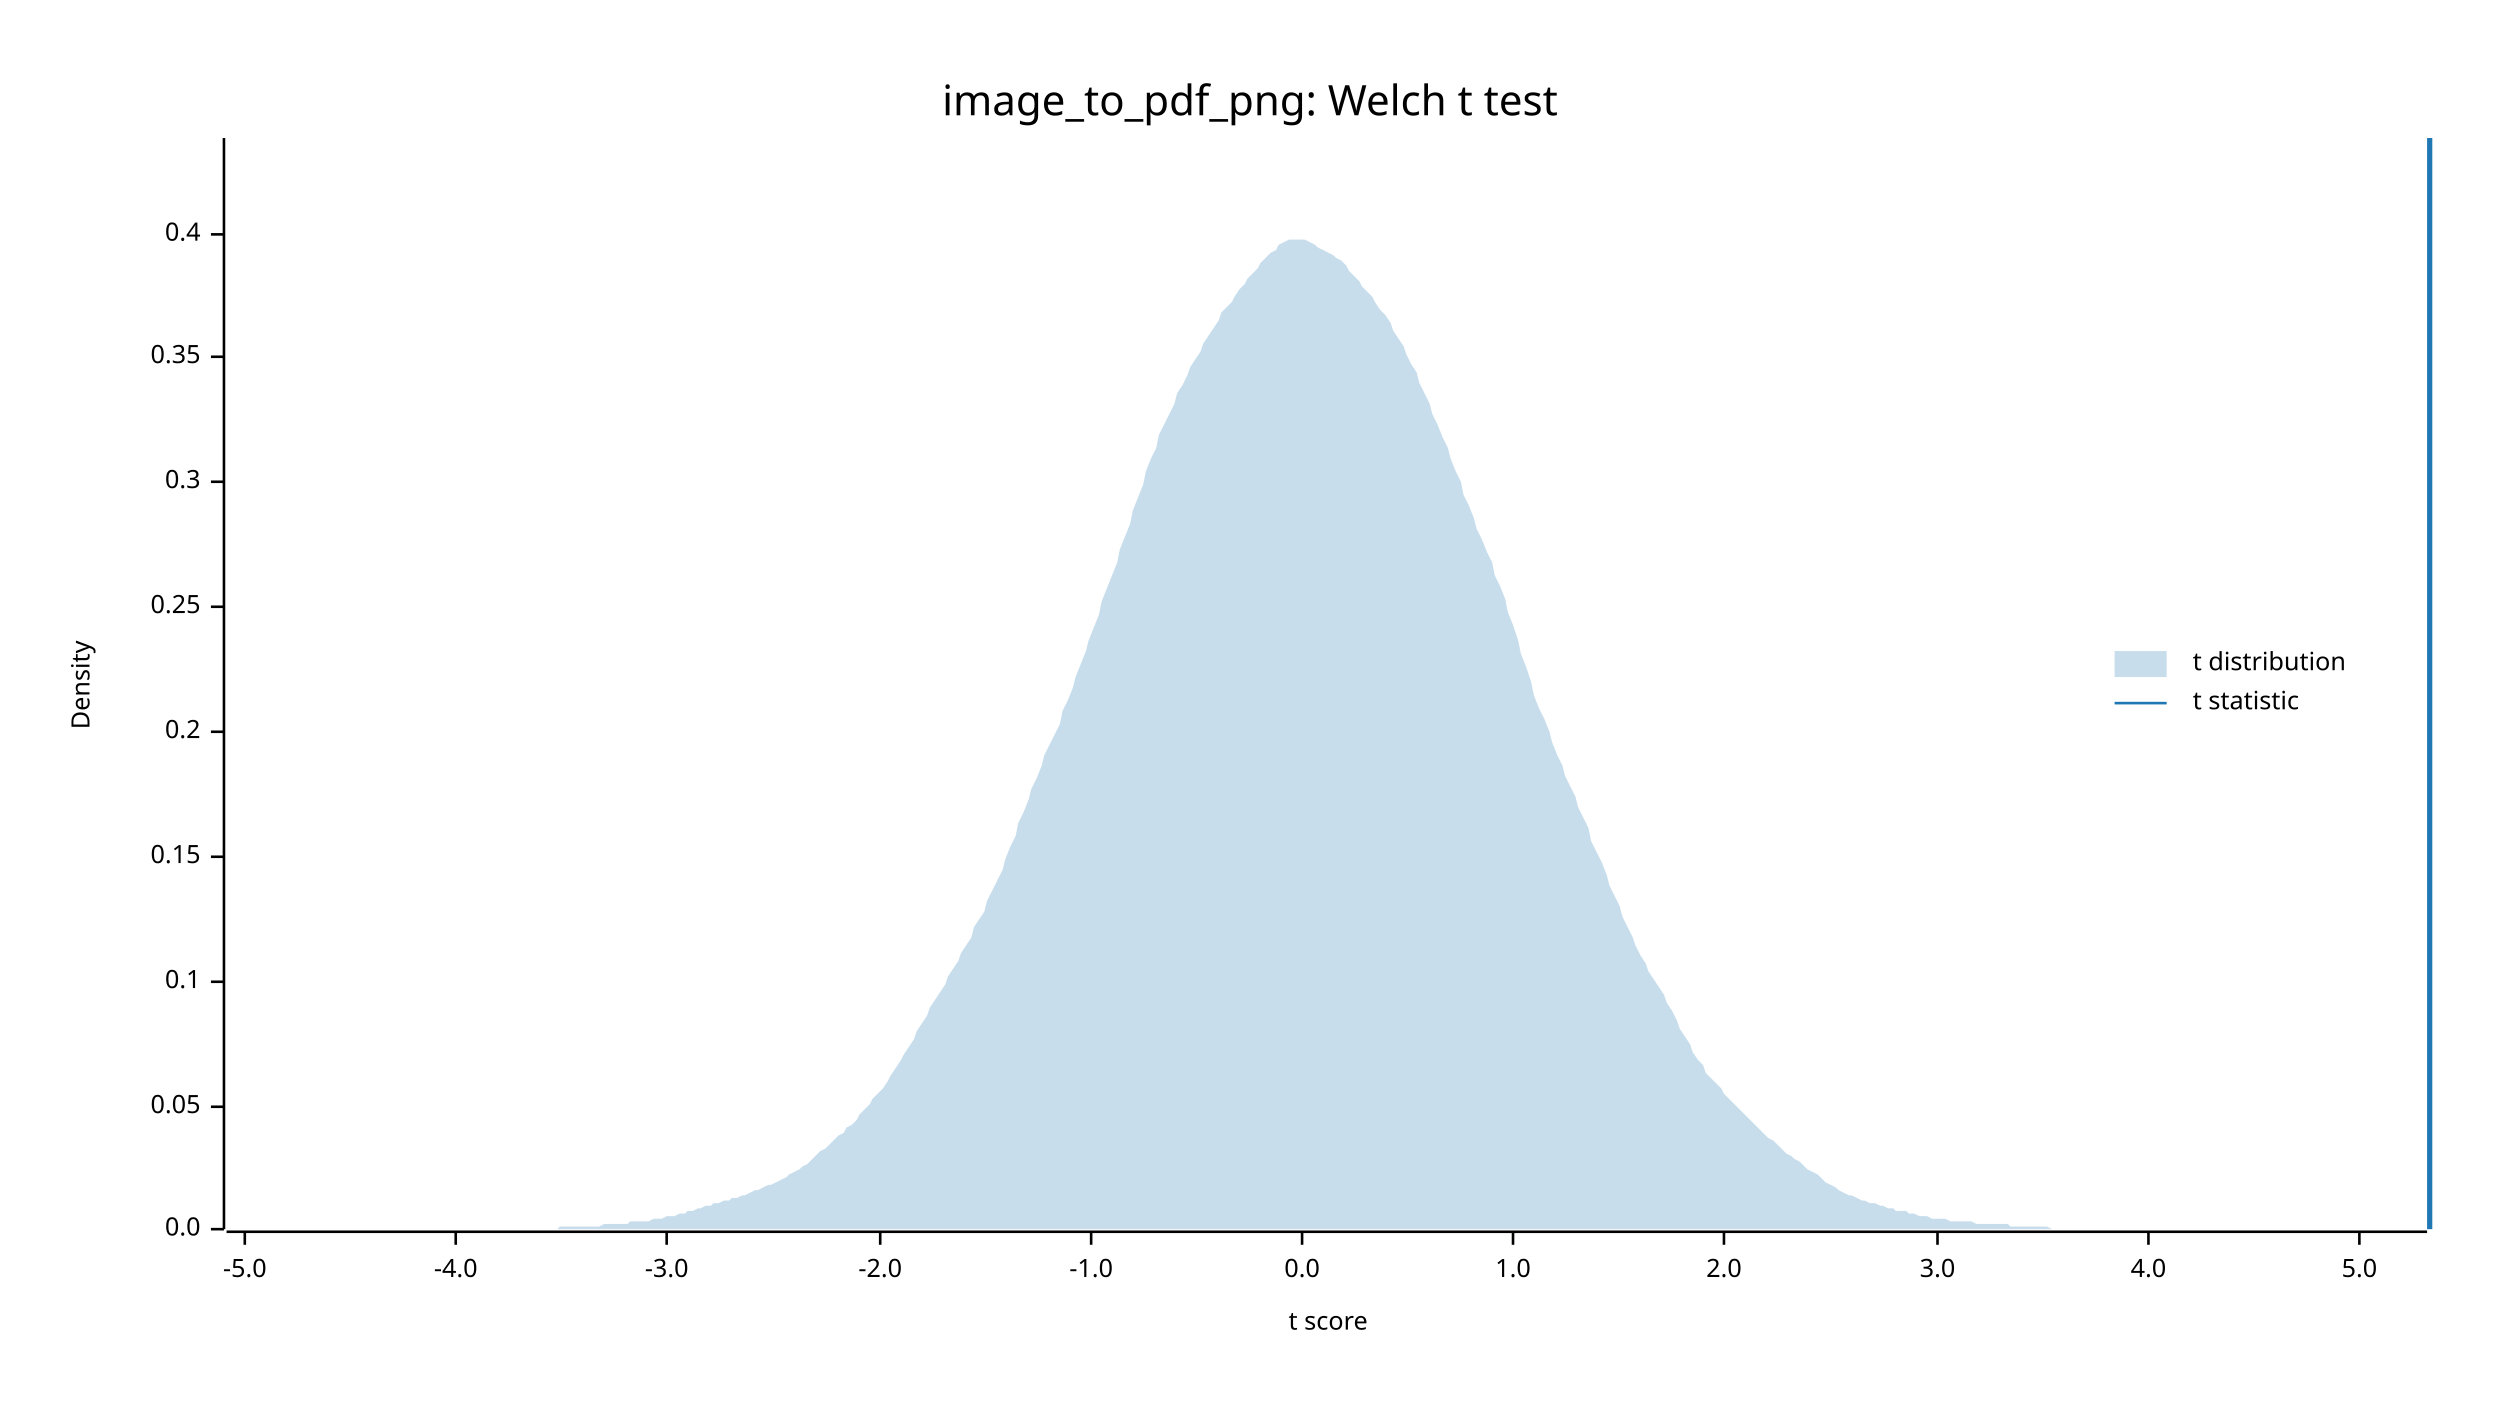
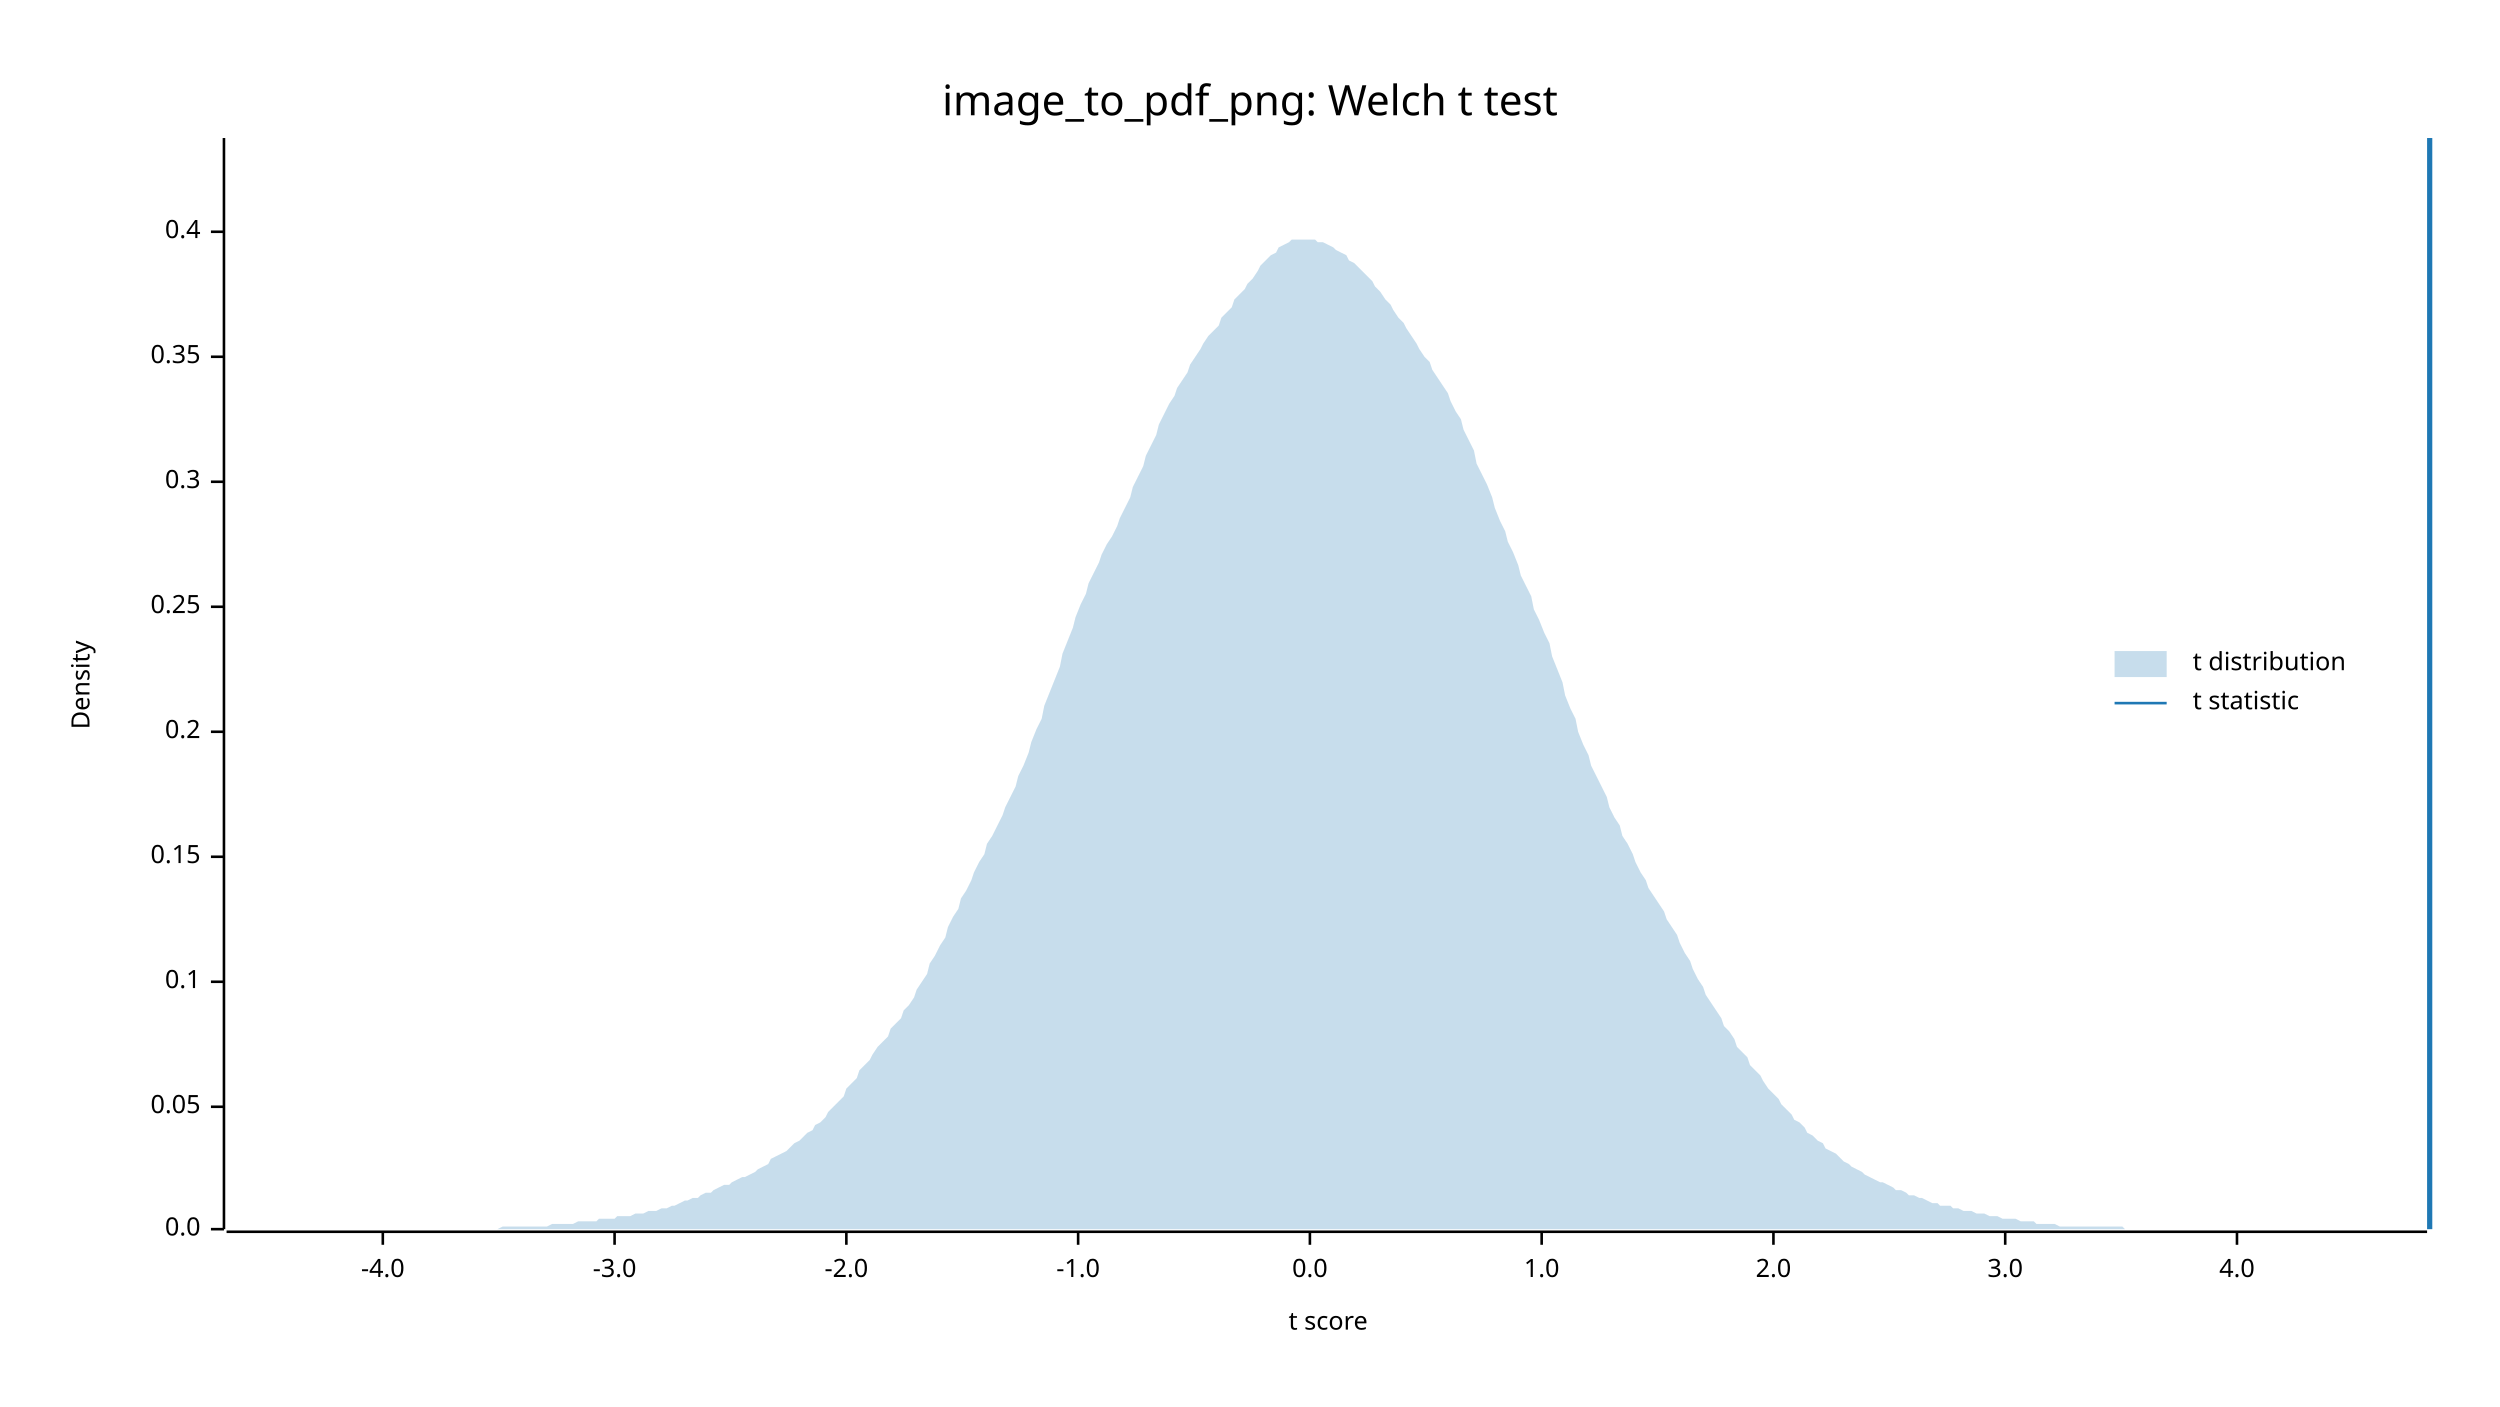
<svg xmlns="http://www.w3.org/2000/svg" width="960" height="540" viewBox="0 0 960 540">
  <text x="480" y="32" dy="0.76em" text-anchor="middle" font-family="sans-serif" font-size="16.129" opacity="1" fill="#000000">
image_to_pdf_png: Welch t test
</text>
  <text x="27" y="263" dy="0.76em" text-anchor="middle" font-family="sans-serif" font-size="9.677" opacity="1" fill="#000000" transform="rotate(270, 27, 263)">
Density
</text>
  <text x="510" y="513" dy="-0.5ex" text-anchor="middle" font-family="sans-serif" font-size="9.677" opacity="1" fill="#000000">
t score
</text>
  <polyline fill="none" opacity="1" stroke="#000000" stroke-width="1" points="86,53 86,472 " />
  <text x="77" y="472" dy="0.5ex" text-anchor="end" font-family="sans-serif" font-size="9.677" opacity="1" fill="#000000">
0.0
</text>
  <polyline fill="none" opacity="1" stroke="#000000" stroke-width="1" points="81,472 86,472 " />
  <text x="77" y="425" dy="0.5ex" text-anchor="end" font-family="sans-serif" font-size="9.677" opacity="1" fill="#000000">
0.05
</text>
  <polyline fill="none" opacity="1" stroke="#000000" stroke-width="1" points="81,425 86,425 " />
  <text x="77" y="377" dy="0.5ex" text-anchor="end" font-family="sans-serif" font-size="9.677" opacity="1" fill="#000000">
0.1
</text>
  <polyline fill="none" opacity="1" stroke="#000000" stroke-width="1" points="81,377 86,377 " />
  <text x="77" y="329" dy="0.5ex" text-anchor="end" font-family="sans-serif" font-size="9.677" opacity="1" fill="#000000">
0.15
</text>
  <polyline fill="none" opacity="1" stroke="#000000" stroke-width="1" points="81,329 86,329 " />
  <text x="77" y="281" dy="0.5ex" text-anchor="end" font-family="sans-serif" font-size="9.677" opacity="1" fill="#000000">
0.2
</text>
  <polyline fill="none" opacity="1" stroke="#000000" stroke-width="1" points="81,281 86,281 " />
  <text x="77" y="233" dy="0.5ex" text-anchor="end" font-family="sans-serif" font-size="9.677" opacity="1" fill="#000000">
0.25
</text>
  <polyline fill="none" opacity="1" stroke="#000000" stroke-width="1" points="81,233 86,233 " />
  <text x="77" y="185" dy="0.5ex" text-anchor="end" font-family="sans-serif" font-size="9.677" opacity="1" fill="#000000">
0.3
</text>
  <polyline fill="none" opacity="1" stroke="#000000" stroke-width="1" points="81,185 86,185 " />
  <text x="77" y="137" dy="0.5ex" text-anchor="end" font-family="sans-serif" font-size="9.677" opacity="1" fill="#000000">
0.35
</text>
  <polyline fill="none" opacity="1" stroke="#000000" stroke-width="1" points="81,137 86,137 " />
-   <text x="77" y="90" dy="0.5ex" text-anchor="end" font-family="sans-serif" font-size="9.677" opacity="1" fill="#000000">
+   <text x="77" y="89" dy="0.5ex" text-anchor="end" font-family="sans-serif" font-size="9.677" opacity="1" fill="#000000">
0.4
</text>
-   <polyline fill="none" opacity="1" stroke="#000000" stroke-width="1" points="81,90 86,90 " />
+   <polyline fill="none" opacity="1" stroke="#000000" stroke-width="1" points="81,89 86,89 " />
  <polyline fill="none" opacity="1" stroke="#000000" stroke-width="1" points="87,473 932,473 " />
-   <text x="94" y="483" dy="0.76em" text-anchor="middle" font-family="sans-serif" font-size="9.677" opacity="1" fill="#000000">
- -5.0
- </text>
-   <polyline fill="none" opacity="1" stroke="#000000" stroke-width="1" points="94,473 94,478 " />
-   <text x="175" y="483" dy="0.76em" text-anchor="middle" font-family="sans-serif" font-size="9.677" opacity="1" fill="#000000">
+   <text x="147" y="483" dy="0.76em" text-anchor="middle" font-family="sans-serif" font-size="9.677" opacity="1" fill="#000000">
-4.0
</text>
-   <polyline fill="none" opacity="1" stroke="#000000" stroke-width="1" points="175,473 175,478 " />
-   <text x="256" y="483" dy="0.76em" text-anchor="middle" font-family="sans-serif" font-size="9.677" opacity="1" fill="#000000">
+   <polyline fill="none" opacity="1" stroke="#000000" stroke-width="1" points="147,473 147,478 " />
+   <text x="236" y="483" dy="0.76em" text-anchor="middle" font-family="sans-serif" font-size="9.677" opacity="1" fill="#000000">
-3.0
</text>
-   <polyline fill="none" opacity="1" stroke="#000000" stroke-width="1" points="256,473 256,478 " />
-   <text x="338" y="483" dy="0.76em" text-anchor="middle" font-family="sans-serif" font-size="9.677" opacity="1" fill="#000000">
+   <polyline fill="none" opacity="1" stroke="#000000" stroke-width="1" points="236,473 236,478 " />
+   <text x="325" y="483" dy="0.76em" text-anchor="middle" font-family="sans-serif" font-size="9.677" opacity="1" fill="#000000">
-2.0
</text>
-   <polyline fill="none" opacity="1" stroke="#000000" stroke-width="1" points="338,473 338,478 " />
-   <text x="419" y="483" dy="0.76em" text-anchor="middle" font-family="sans-serif" font-size="9.677" opacity="1" fill="#000000">
+   <polyline fill="none" opacity="1" stroke="#000000" stroke-width="1" points="325,473 325,478 " />
+   <text x="414" y="483" dy="0.76em" text-anchor="middle" font-family="sans-serif" font-size="9.677" opacity="1" fill="#000000">
-1.0
</text>
-   <polyline fill="none" opacity="1" stroke="#000000" stroke-width="1" points="419,473 419,478 " />
-   <text x="500" y="483" dy="0.76em" text-anchor="middle" font-family="sans-serif" font-size="9.677" opacity="1" fill="#000000">
+   <polyline fill="none" opacity="1" stroke="#000000" stroke-width="1" points="414,473 414,478 " />
+   <text x="503" y="483" dy="0.76em" text-anchor="middle" font-family="sans-serif" font-size="9.677" opacity="1" fill="#000000">
0.0
</text>
-   <polyline fill="none" opacity="1" stroke="#000000" stroke-width="1" points="500,473 500,478 " />
-   <text x="581" y="483" dy="0.76em" text-anchor="middle" font-family="sans-serif" font-size="9.677" opacity="1" fill="#000000">
+   <polyline fill="none" opacity="1" stroke="#000000" stroke-width="1" points="503,473 503,478 " />
+   <text x="592" y="483" dy="0.76em" text-anchor="middle" font-family="sans-serif" font-size="9.677" opacity="1" fill="#000000">
1.0
</text>
-   <polyline fill="none" opacity="1" stroke="#000000" stroke-width="1" points="581,473 581,478 " />
-   <text x="662" y="483" dy="0.76em" text-anchor="middle" font-family="sans-serif" font-size="9.677" opacity="1" fill="#000000">
+   <polyline fill="none" opacity="1" stroke="#000000" stroke-width="1" points="592,473 592,478 " />
+   <text x="681" y="483" dy="0.76em" text-anchor="middle" font-family="sans-serif" font-size="9.677" opacity="1" fill="#000000">
2.0
</text>
-   <polyline fill="none" opacity="1" stroke="#000000" stroke-width="1" points="662,473 662,478 " />
-   <text x="744" y="483" dy="0.76em" text-anchor="middle" font-family="sans-serif" font-size="9.677" opacity="1" fill="#000000">
+   <polyline fill="none" opacity="1" stroke="#000000" stroke-width="1" points="681,473 681,478 " />
+   <text x="770" y="483" dy="0.76em" text-anchor="middle" font-family="sans-serif" font-size="9.677" opacity="1" fill="#000000">
3.0
</text>
-   <polyline fill="none" opacity="1" stroke="#000000" stroke-width="1" points="744,473 744,478 " />
-   <text x="825" y="483" dy="0.76em" text-anchor="middle" font-family="sans-serif" font-size="9.677" opacity="1" fill="#000000">
+   <polyline fill="none" opacity="1" stroke="#000000" stroke-width="1" points="770,473 770,478 " />
+   <text x="859" y="483" dy="0.76em" text-anchor="middle" font-family="sans-serif" font-size="9.677" opacity="1" fill="#000000">
4.0
</text>
-   <polyline fill="none" opacity="1" stroke="#000000" stroke-width="1" points="825,473 825,478 " />
-   <text x="906" y="483" dy="0.76em" text-anchor="middle" font-family="sans-serif" font-size="9.677" opacity="1" fill="#000000">
- 5.0
- </text>
-   <polyline fill="none" opacity="1" stroke="#000000" stroke-width="1" points="906,473 906,478 " />
-   <polygon opacity="0.25" fill="#1F78B4" points="87,472 88,472 90,472 92,472 93,472 95,472 97,472 98,472 100,472 102,472 103,472 105,472 107,472 109,472 110,472 112,472 114,472 115,472 117,472 119,472 120,472 122,472 124,472 125,472 127,472 129,472 131,472 132,472 134,472 136,472 137,472 139,472 141,472 142,472 144,472 146,472 147,472 149,472 151,472 153,472 154,472 156,472 158,472 159,472 161,472 163,472 164,472 166,472 168,472 169,472 171,472 173,472 175,472 176,472 178,472 180,472 181,472 183,472 185,472 186,472 188,472 190,472 191,472 193,472 195,472 197,472 198,472 200,472 202,472 203,472 205,472 207,472 208,472 210,472 212,472 214,472 215,471 217,471 219,471 220,471 222,471 224,471 225,471 227,471 229,471 230,471 232,470 234,470 236,470 237,470 239,470 241,470 242,469 244,469 246,469 247,469 249,469 251,468 252,468 254,468 256,467 258,467 259,467 261,466 263,466 264,465 266,465 268,464 269,464 271,463 273,463 274,462 276,462 278,461 280,461 281,460 283,460 285,459 286,459 288,458 290,457 291,457 293,456 295,455 296,455 298,454 300,453 302,452 303,451 305,450 307,449 308,448 310,447 312,445 313,444 315,442 317,441 318,440 320,438 322,436 324,435 325,433 327,432 329,430 330,428 332,426 334,424 335,422 337,420 339,418 341,415 342,413 344,410 346,407 347,405 349,402 351,399 352,396 354,393 356,390 357,387 359,384 361,381 363,378 364,375 366,372 368,369 369,366 371,363 373,360 374,356 376,353 378,350 379,346 381,342 383,338 385,334 386,330 388,325 390,321 391,316 393,312 395,307 396,303 398,299 400,294 401,290 403,286 405,282 407,278 408,273 410,269 412,264 413,260 415,255 417,250 418,246 420,241 422,236 423,231 425,226 427,221 429,216 430,211 432,206 434,201 435,196 437,191 439,186 440,181 442,176 444,172 445,167 447,163 449,159 451,155 452,151 454,148 456,144 457,141 459,138 461,135 462,132 464,129 466,126 468,123 469,120 471,118 473,116 474,114 476,111 478,109 479,107 481,105 483,103 484,101 486,99 488,97 490,96 491,94 493,93 495,92 496,92 498,92 500,92 501,92 503,93 505,94 506,95 508,96 510,97 512,98 513,99 515,100 517,102 518,104 520,106 522,108 523,110 525,112 527,114 528,116 530,119 532,121 534,124 535,127 537,130 539,133 540,136 542,140 544,143 545,147 547,151 549,155 550,159 552,163 554,168 556,172 557,176 559,181 561,185 562,190 564,194 566,199 567,203 569,207 571,212 573,216 574,221 576,225 578,230 579,235 581,240 583,246 584,251 586,256 588,262 589,267 591,272 593,276 595,281 596,285 598,290 600,294 601,298 603,302 605,306 606,310 608,314 610,318 611,323 613,327 615,331 617,336 618,340 620,344 622,348 623,352 625,356 627,360 628,363 630,367 632,370 633,373 635,376 637,379 639,382 640,385 642,388 644,392 645,395 647,398 649,401 650,404 652,407 654,409 655,412 657,414 659,416 661,418 662,420 664,422 666,424 667,425 669,427 671,429 672,430 674,432 676,434 677,435 679,437 681,438 683,440 684,441 686,443 688,444 689,445 691,446 693,448 694,449 696,450 698,451 700,453 701,454 703,455 705,456 706,457 708,458 710,459 711,459 713,460 715,461 716,461 718,462 720,462 722,463 723,463 725,464 727,464 728,465 730,465 732,465 733,466 735,466 737,467 738,467 740,467 742,468 744,468 745,468 747,468 749,469 750,469 752,469 754,469 755,469 757,469 759,470 760,470 762,470 764,470 766,470 767,470 769,470 771,470 772,471 774,471 776,471 777,471 779,471 781,471 782,471 784,471 786,471 788,472 789,472 791,472 793,472 794,472 796,472 798,472 799,472 801,472 803,472 804,472 806,472 808,472 810,472 811,472 813,472 815,472 816,472 818,472 820,472 821,472 823,472 825,472 827,472 828,472 830,472 832,472 833,472 835,472 837,472 838,472 840,472 842,472 843,472 845,472 847,472 849,472 850,472 852,472 854,472 855,472 857,472 859,472 860,472 862,472 864,472 865,472 867,472 869,472 871,472 872,472 874,472 876,472 877,472 879,472 881,472 882,472 884,472 886,472 887,472 889,472 891,472 893,472 894,472 896,472 898,472 899,472 901,472 903,472 904,472 906,472 908,472 909,472 911,472 913,472 915,472 916,472 918,472 920,472 921,472 923,472 925,472 926,472 928,472 930,472 932,472 932,472 87,472 " />
+   <polyline fill="none" opacity="1" stroke="#000000" stroke-width="1" points="859,473 859,478 " />
+   <polygon opacity="0.25" fill="#1F78B4" points="87,472 88,472 90,472 92,472 93,472 95,472 97,472 98,472 100,472 102,472 103,472 105,472 107,472 109,472 110,472 112,472 114,472 115,472 117,472 119,472 120,472 122,472 124,472 125,472 127,472 129,472 131,472 132,472 134,472 136,472 137,472 139,472 141,472 142,472 144,472 146,472 147,472 149,472 151,472 153,472 154,472 156,472 158,472 159,472 161,472 163,472 164,472 166,472 168,472 169,472 171,472 173,472 175,472 176,472 178,472 180,472 181,472 183,472 185,472 186,472 188,472 190,472 191,472 193,471 195,471 197,471 198,471 200,471 202,471 203,471 205,471 207,471 208,471 210,471 212,470 214,470 215,470 217,470 219,470 220,470 222,469 224,469 225,469 227,469 229,469 230,468 232,468 234,468 236,468 237,467 239,467 241,467 242,467 244,466 246,466 247,466 249,465 251,465 252,465 254,464 256,464 258,463 259,463 261,462 263,461 264,461 266,460 268,460 269,459 271,458 273,458 274,457 276,456 278,455 280,455 281,454 283,453 285,452 286,452 288,451 290,450 291,449 293,448 295,447 296,445 298,444 300,443 302,442 303,441 305,439 307,438 308,437 310,435 312,434 313,432 315,431 317,429 318,427 320,425 322,423 324,421 325,418 327,416 329,414 330,411 332,409 334,407 335,405 337,402 339,400 341,398 342,395 344,393 346,391 347,388 349,386 351,383 352,380 354,377 356,374 357,370 359,367 361,363 363,360 364,356 366,352 368,349 369,345 371,342 373,338 374,335 376,331 378,328 379,324 381,321 383,317 385,313 386,310 388,306 390,302 391,298 393,294 395,289 396,285 398,280 400,276 401,271 403,266 405,261 407,256 408,251 410,246 412,241 413,237 415,232 417,228 418,224 420,220 422,216 423,213 425,209 427,206 429,202 430,199 432,195 434,191 435,187 437,183 439,179 440,175 442,171 444,167 445,163 447,159 449,155 451,152 452,149 454,146 456,143 457,140 459,137 461,134 462,132 464,129 466,127 468,125 469,122 471,120 473,118 474,115 476,113 478,111 479,109 481,107 483,104 484,102 486,100 488,98 490,97 491,95 493,94 495,93 496,92 498,92 500,92 501,92 503,92 505,92 506,93 508,93 510,94 512,95 513,96 515,97 517,98 518,100 520,101 522,103 523,104 525,106 527,108 528,110 530,112 532,115 534,117 535,119 537,122 539,124 540,126 542,129 544,132 545,134 547,137 549,139 550,142 552,145 554,148 556,151 557,154 559,158 561,161 562,165 564,169 566,173 567,178 569,182 571,186 573,191 574,195 576,200 578,204 579,208 581,212 583,217 584,221 586,225 588,229 589,234 591,238 593,243 595,247 596,252 598,257 600,262 601,267 603,272 605,276 606,281 608,286 610,290 611,294 613,298 615,302 617,306 618,310 620,314 622,317 623,321 625,324 627,328 628,331 630,335 632,338 633,341 635,344 637,347 639,350 640,353 642,356 644,359 645,362 647,366 649,369 650,372 652,376 654,379 655,382 657,385 659,388 661,391 662,394 664,396 666,399 667,402 669,404 671,406 672,409 674,411 676,413 677,415 679,418 681,420 683,422 684,424 686,426 688,428 689,430 691,431 693,433 694,435 696,436 698,438 700,439 701,441 703,442 705,443 706,444 708,446 710,447 711,448 713,449 715,450 716,451 718,452 720,453 722,454 723,454 725,455 727,456 728,457 730,457 732,458 733,459 735,459 737,460 738,460 740,461 742,462 744,462 745,463 747,463 749,463 750,464 752,464 754,465 755,465 757,465 759,466 760,466 762,466 764,467 766,467 767,467 769,468 771,468 772,468 774,468 776,469 777,469 779,469 781,469 782,470 784,470 786,470 788,470 789,470 791,471 793,471 794,471 796,471 798,471 799,471 801,471 803,471 804,471 806,471 808,471 810,471 811,471 813,471 815,471 816,472 818,472 820,472 821,472 823,472 825,472 827,472 828,472 830,472 832,472 833,472 835,472 837,472 838,472 840,472 842,472 843,472 845,472 847,472 849,472 850,472 852,472 854,472 855,472 857,472 859,472 860,472 862,472 864,472 865,472 867,472 869,472 871,472 872,472 874,472 876,472 877,472 879,472 881,472 882,472 884,472 886,472 887,472 889,472 891,472 893,472 894,472 896,472 898,472 899,472 901,472 903,472 904,472 906,472 908,472 909,472 911,472 913,472 915,472 916,472 918,472 920,472 921,472 923,472 925,472 926,472 928,472 930,472 932,472 932,472 87,472 " />
  <polyline fill="none" opacity="1" stroke="#1F78B4" stroke-width="2" points="933,472 933,53 " />
  <text x="842" y="250" dy="0.76em" text-anchor="start" font-family="sans-serif" font-size="9.677" opacity="1" fill="#000000">
t distribution
</text>
  <text x="842" y="265" dy="0.76em" text-anchor="start" font-family="sans-serif" font-size="9.677" opacity="1" fill="#000000">
t statistic
</text>
  <rect x="812" y="250" width="20" height="10" opacity="0.25" fill="#1F78B4" stroke="none" />
  <polyline fill="none" opacity="1" stroke="#1F78B4" stroke-width="1" points="812,270 832,270 " />
</svg>
